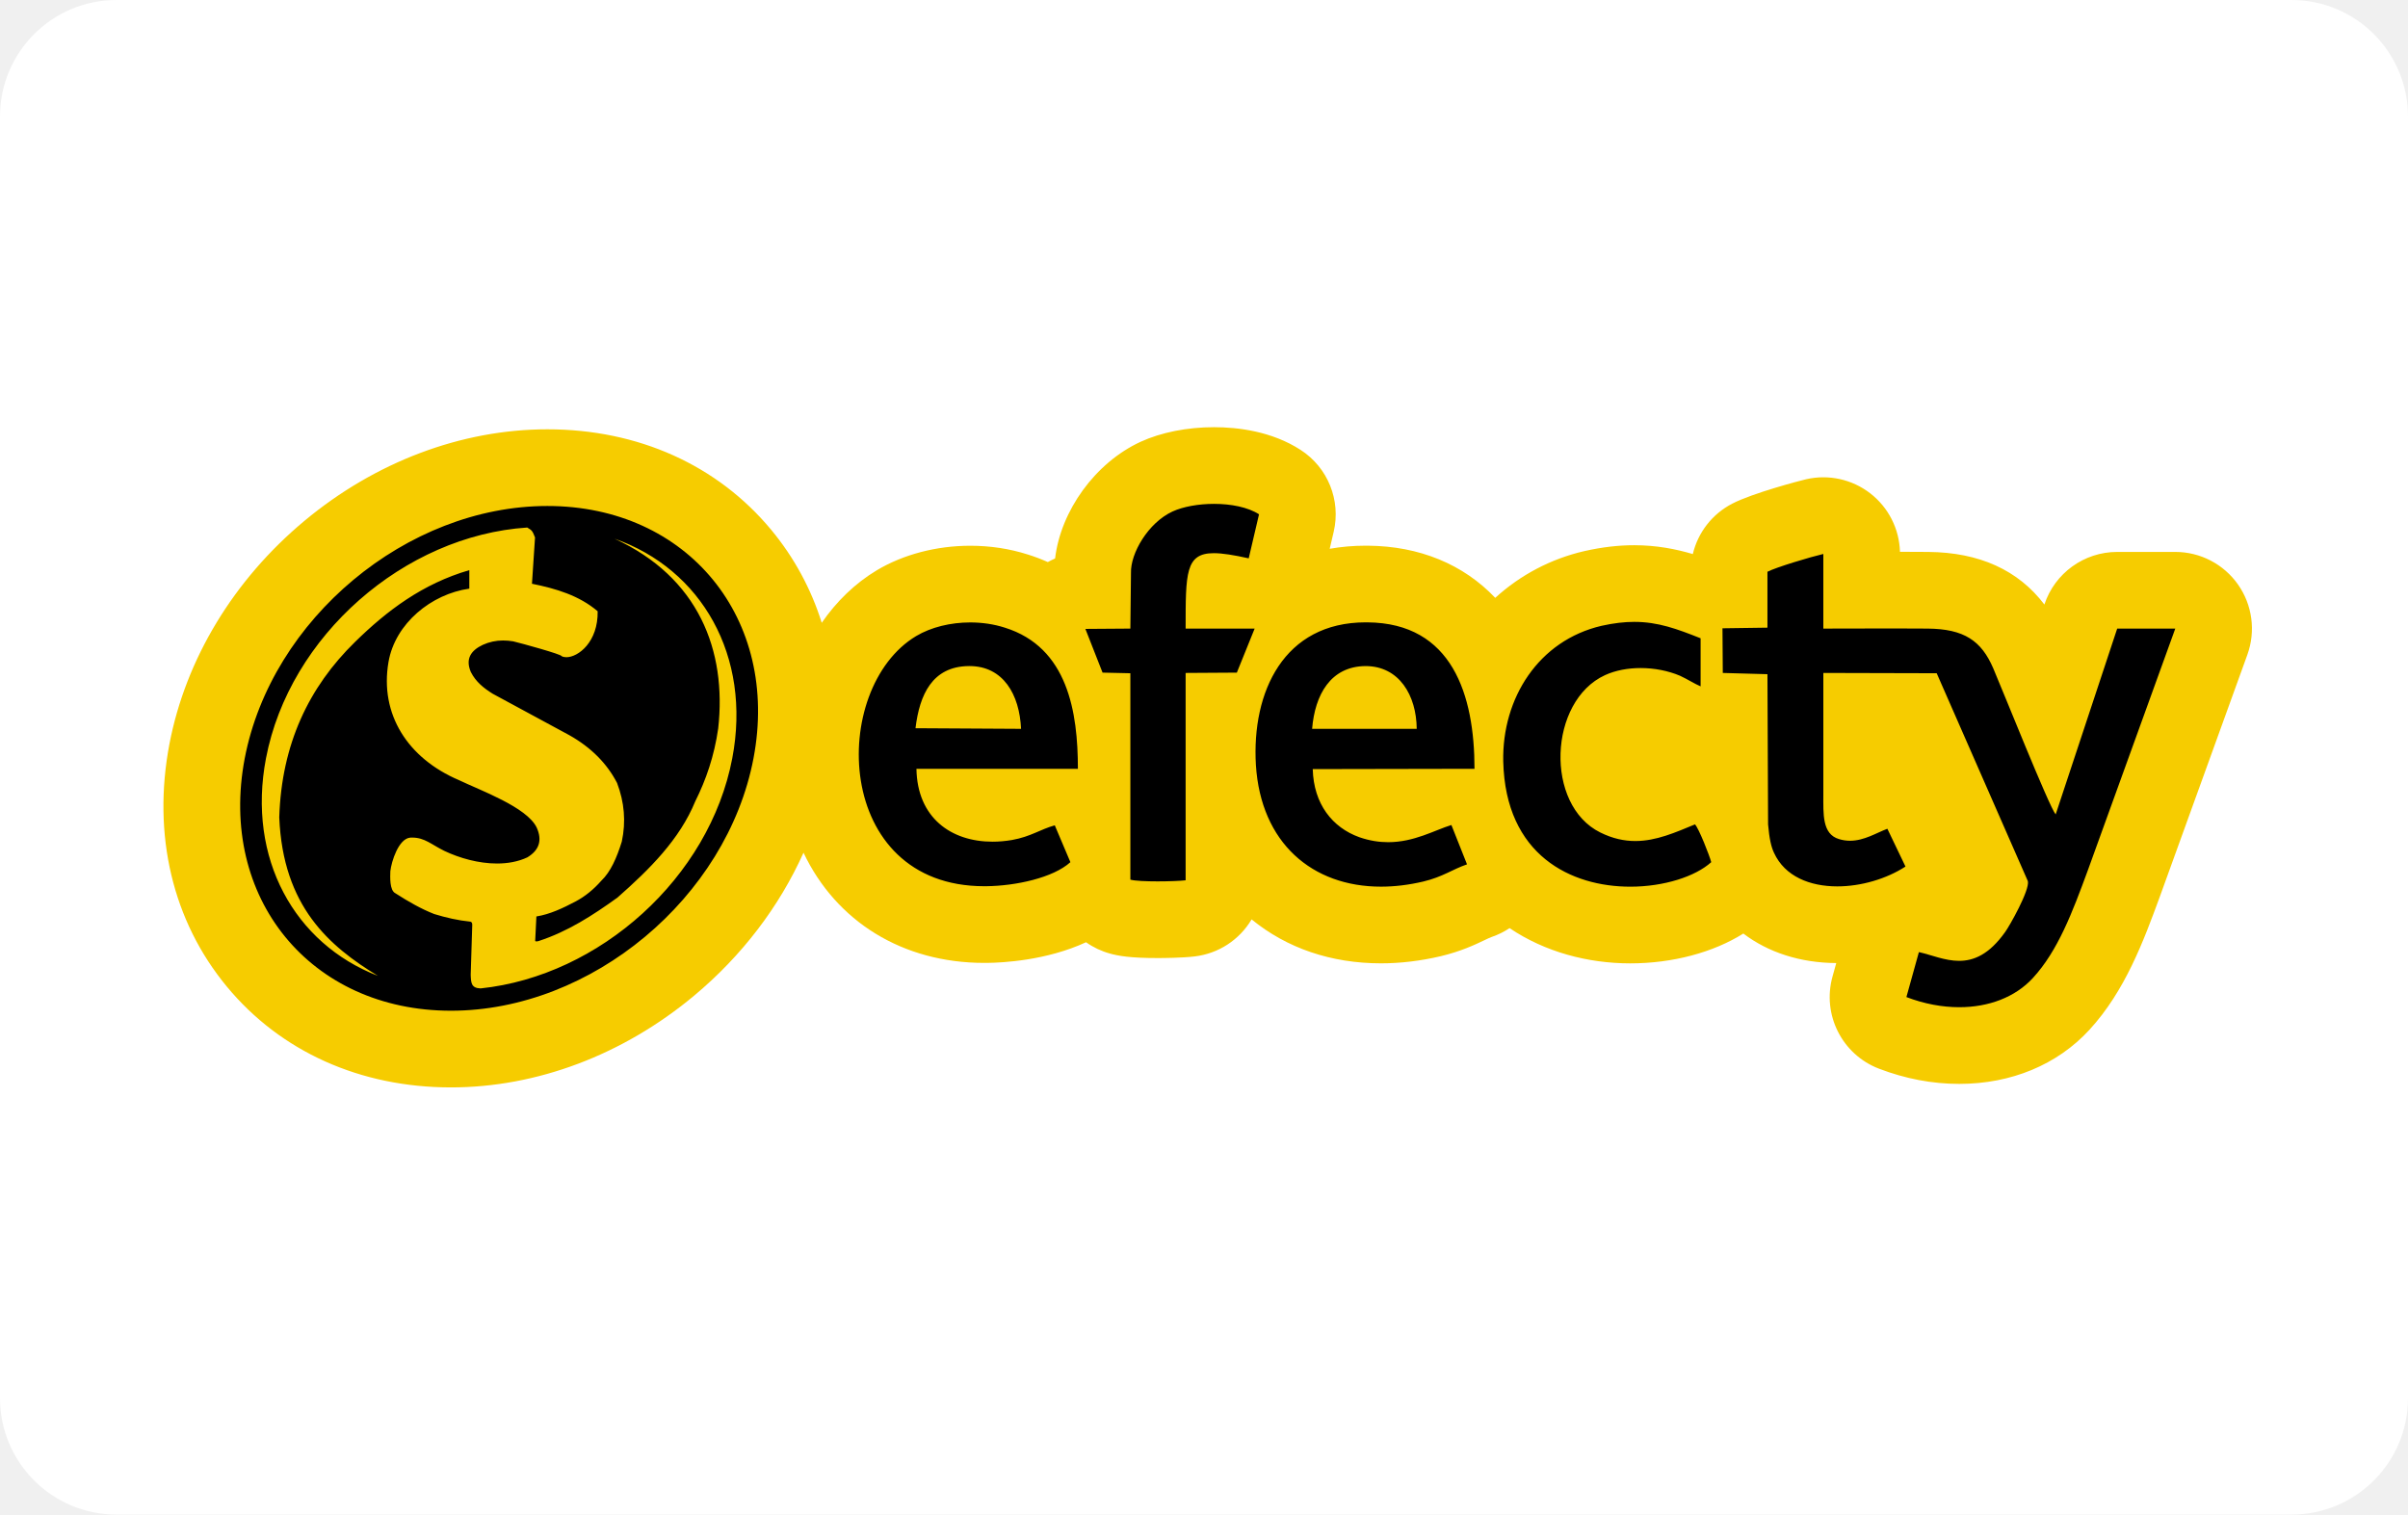
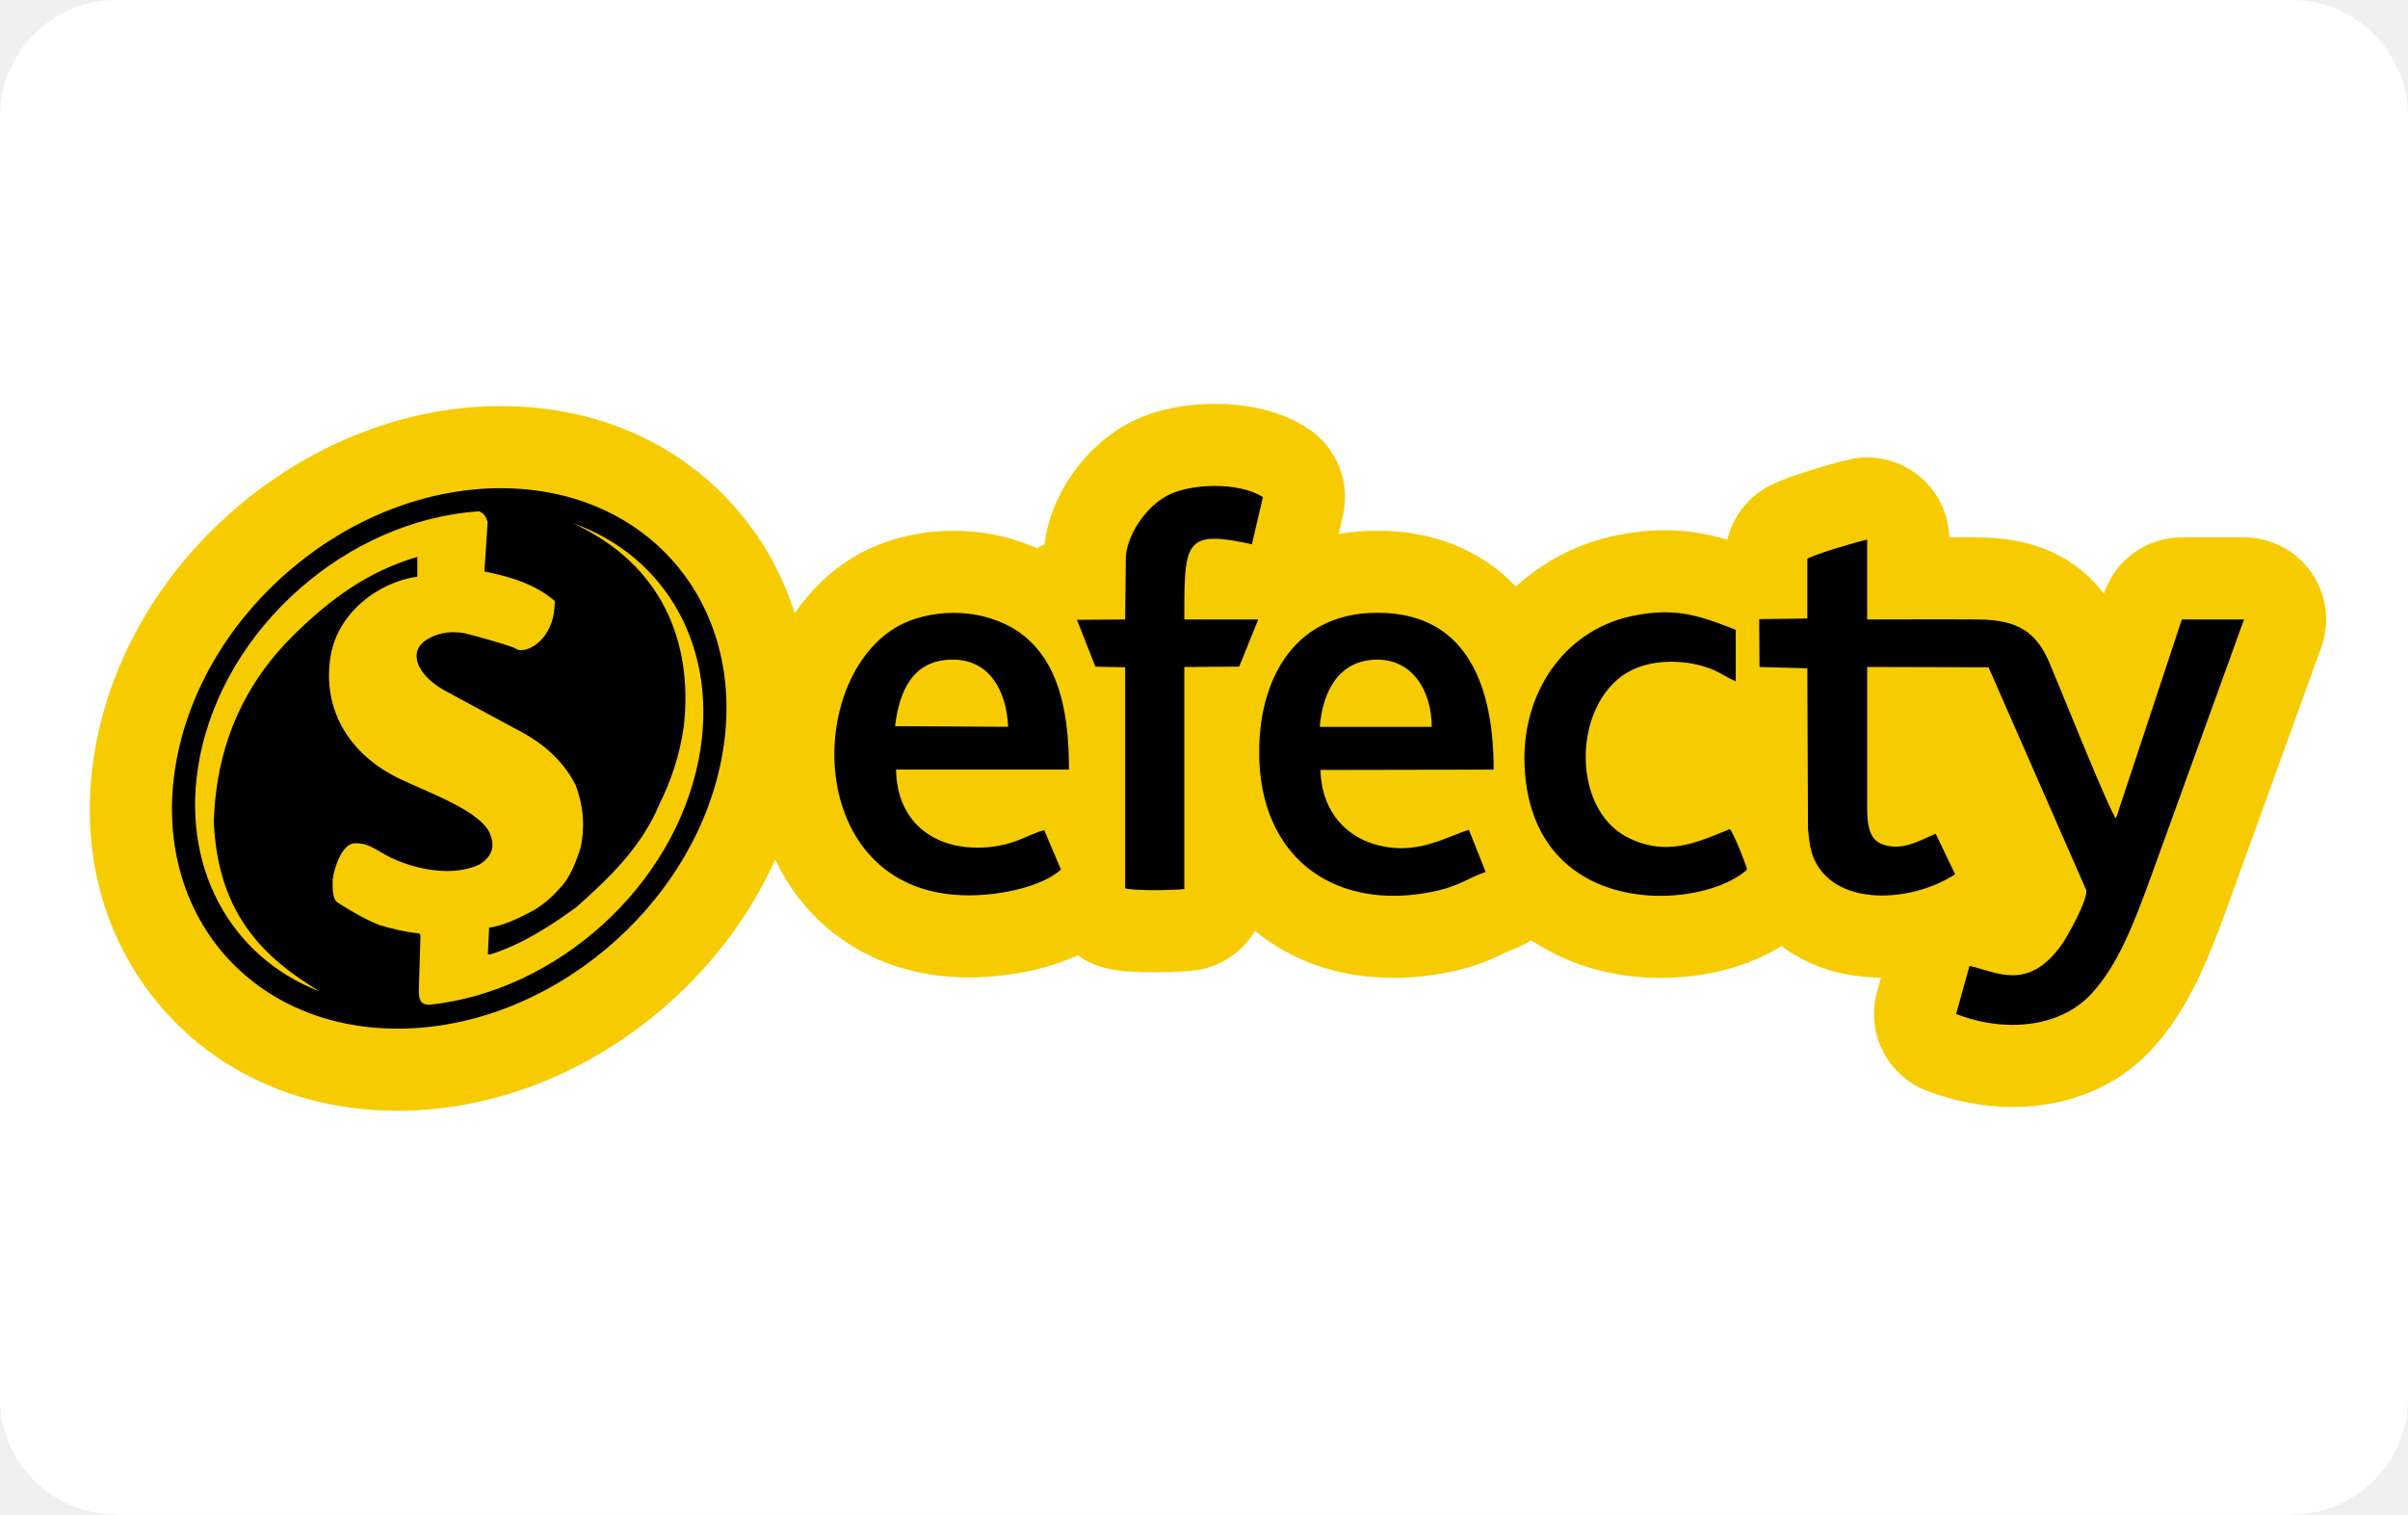
<svg xmlns="http://www.w3.org/2000/svg" viewBox="0 0 124 78">
  <rect width="124" height="78" rx="6" fill="#ffffff" />
-   <svg x="7" y="22" width="110" height="34" viewBox="-2.3 0 428.296 134.42" preserveAspectRatio="xMidYMid meet">
+   <svg x="4" y="18" width="116" height="42" viewBox="-2.3 0 428.296 134.42" preserveAspectRatio="xMidYMid meet">
    <path d="M222.16 41.004h.006M213.892 0c-5.462 0-10.774 1.056-14.958 2.975-9.26 4.274-16.258 14.062-17.4 23.755-.506.218-1 .462-1.48.731a37.003 37.003 0 0 0-4.051-1.533c-3.717-1.188-7.668-1.79-11.745-1.79-6.875 0-13.63 1.772-19.018 4.99-4.43 2.657-8.209 6.338-11.217 10.697a55.497 55.497 0 0 0-10.248-18.883C112.829 7.716 96.635.431 78.174.431c-17.486 0-35.064 6.628-49.497 18.664C14.285 31.099 4.536 47.219 1.225 64.486c-3.525 18.501.628 36.045 11.69 49.416 10.949 13.231 27.154 20.518 45.632 20.518 17.476 0 35.048-6.628 49.481-18.664 9.747-8.129 17.361-18.144 22.286-29.121 6.645 14.011 20.173 22.436 36.798 22.436.211 0 .416-.001.627-.003 3.131-.033 12.059-.484 20.095-4.203a15.59 15.59 0 0 0 4.863 2.304c1.719.475 4.084.915 9.701.915 1.129 0 5.014-.024 7.579-.333a15.6 15.6 0 0 0 11.562-7.539c7.162 5.863 16.211 8.947 26.338 8.947 3.974 0 8.074-.49 12.188-1.457 4.073-.972 6.921-2.326 8.807-3.222.663-.315 1.234-.587 1.563-.699a15.583 15.583 0 0 0 3.624-1.79c7.205 4.862 15.932 7.175 24.57 7.175 8.625 0 16.88-2.218 23.022-6.071 5.042 3.831 11.577 5.969 18.917 6.008l-.764 2.749c-2.153 7.753 1.94 15.874 9.455 18.753 5.366 2.057 10.863 3.1 16.341 3.1 10.573 0 19.982-3.905 26.493-10.997 7.299-7.934 11.041-18.121 14.344-27.109.009-.024.019-.049.027-.074l17.801-49.209a15.614 15.614 0 0 0-1.9-14.277 15.612 15.612 0 0 0-12.779-6.644h-11.825A15.61 15.61 0 0 0 382.942 36.1l-.001.004c-5.34-7.021-13.257-10.616-23.633-10.708-1.917-.017-3.84-.024-5.769-.027a15.612 15.612 0 0 0-19.12-14.767c-1.223.283-10.853 2.804-15.037 4.969a15.614 15.614 0 0 0-8.018 10.26c-3.468-1.028-7.403-1.801-11.922-1.801-3.238 0-6.53.385-10.063 1.176-.04.009-.081.019-.122.027a40.373 40.373 0 0 0-18.116 9.512c-6.478-6.824-15.438-10.541-25.917-10.618l-.447-.002c-2.529 0-4.98.212-7.338.631l.811-3.458a15.612 15.612 0 0 0-6.718-16.664C225.618.803 218.675 0 213.892 0z" fill="#f6cc00" />
    <path d="M213.89 15.611c3.44 0 6.899.663 9.16 2.126l-2.099 8.964c-3.024-.67-5.338-1.05-7.105-1.05-5.777-.001-5.738 4.061-5.738 15.354h14.051l-3.624 8.965-10.427.066v42.216c-1.047.126-3.394.221-5.71.221-2.325 0-4.62-.096-5.543-.351V50.097l-5.659-.127-3.496-8.9 9.155-.066.127-11.317c-.127-4.002 3.497-10.233 8.456-12.522 2.185-1.001 5.311-1.554 8.452-1.554m-135.72.431c28.584 0 47.372 22.986 41.959 51.383-5.413 28.398-33.001 51.383-61.585 51.383-28.616 0-47.402-22.985-41.991-51.383 5.444-28.397 33.001-51.383 61.617-51.383m-34.494 95.675c-9.891-6.035-19.346-14.09-20.094-32.285.466-14.868 6.003-26.501 15.427-35.708 6.501-6.376 13.749-11.851 23.266-14.619v3.764c-7.713 1.087-15.085 7.058-16.453 14.93-1.835 10.668 3.95 19.625 14.307 24.043 4.324 2.082 13.872 5.503 15.864 9.673 1.15 2.551.559 4.571-1.898 6.066-1.881.883-4.002 1.254-6.178 1.254-3.725 0-7.608-1.089-10.71-2.562-2.664-1.303-4.003-2.717-6.565-2.717a7.89 7.89 0 0 0-.402.011c-2.364.217-3.826 4.852-4.043 6.844-.032 1.088-.186 3.886 1.026 4.479 2.644 1.711 5.288 3.203 7.9 4.229 2.426.746 4.883 1.308 7.372 1.555.218.062.405.217.374.716-.094 3.358-.218 6.75-.312 10.107.064 1.619.094 2.709 2.022 2.769 24.262-2.55 46.593-22.55 51.228-46.842 3.982-20.84-6.282-38.537-23.982-44.728 17.107 7.84 22.893 22.769 21.121 38.631-.809 5.66-2.488 10.483-4.665 14.837-3.205 7.807-9.301 13.84-15.833 19.596-5.039 3.638-10.203 6.965-16.081 8.864-.143.035-.275.071-.404.071a.55.55 0 0 1-.279-.071c.093-1.681.155-3.328.248-5.008 2.737-.435 5.38-1.681 8.025-3.078 1.865-.997 3.608-2.396 5.194-4.2 1.897-1.805 3.142-4.666 4.168-7.964.87-4.042.528-8.023-.965-11.942-2.052-3.951-5.256-7.217-9.734-9.735-5.195-2.799-10.39-5.63-15.584-8.429-1.803-1.121-3.452-2.428-4.448-4.417-1.15-2.674 0-4.385 2.426-5.535a9.863 9.863 0 0 1 4.154-.89c.676 0 1.355.062 2.037.174 1.71.404 9.953 2.675 9.858 3.017.272.144.602.216.971.216 2.418 0 6.479-3.101 6.371-9.36-3.765-3.203-8.43-4.603-13.375-5.599.218-3.142.404-6.284.623-9.424-.529-1.339-.592-1.432-1.587-2.023-25.041 1.65-48.431 22.055-53.189 46.998-3.889 20.373 5.815 37.728 22.799 44.292m294.26-85.907v15.194c4.789 0 9.521-.028 14.217-.028 2.348 0 4.687.007 7.018.028 7.438.066 10.938 2.48 13.353 8.077 1.78 4.13 11.444 28.354 12.715 29.753l12.524-37.831h11.825l-17.801 49.21c-3.179 8.65-6.104 16.405-11.19 21.935-3.614 3.936-9.027 5.944-14.994 5.944-3.48 0-7.147-.683-10.755-2.065l2.543-9.155c2.543.565 5.287 1.781 8.187 1.781 2.974 0 6.11-1.279 9.361-5.851.89-1.206 5.023-8.518 4.642-10.36l-18.565-42.346-23.078-.061v24.73c0 4.007-.254 8.078 3.18 9.093a7.519 7.519 0 0 0 2.251.343c2.903 0 5.416-1.628 7.604-2.442l3.687 7.694c-3.877 2.516-9.046 4.04-13.884 4.04-5.556 0-10.673-2.011-12.883-6.838-.571-1.206-.952-2.859-1.206-5.785l-.129-30.581-9.091-.253-.063-9.093 9.154-.128v-11.38c1.839-.953 8.897-3.052 11.378-3.625m-38.492 13.828c4.874 0 8.727 1.446 13.506 3.34v9.79c-1.336-.572-2.542-1.396-4.196-2.162-2.414-1.025-5.238-1.568-8.019-1.568-2.57 0-5.104.464-7.239 1.44-11.509 5.276-12.336 26.448-.955 32.044 2.518 1.249 4.87 1.735 7.119 1.735 4.28 0 8.187-1.763 12.146-3.389.763.761 2.987 6.422 3.307 7.693-3.22 2.918-9.613 4.992-16.482 4.992-11.99 0-25.417-6.327-25.862-25.528-.254-12.843 7.186-24.604 20.027-27.59 2.477-.554 4.648-.797 6.648-.797m-54.666.095c.11 0 .222 0 .333.002 17.294.127 21.808 14.814 21.808 29.817l-32.934.064c.19 7.118 4.006 11.889 9.474 13.86 2.108.73 4.062 1.017 5.88 1.017 5.313 0 9.466-2.455 12.876-3.497l3.18 8.009c-2.989 1.02-4.896 2.543-8.902 3.499-2.978.701-5.862 1.043-8.614 1.043-13.986 0-24.455-8.872-25.464-24.758-.886-14.905 5.695-29.056 22.363-29.056m-10.92 21.681h21.299c-.063-6.803-3.56-12.778-10.428-12.778-7.12.062-10.299 5.85-10.871 12.778M164.256 39.75c2.405 0 4.817.348 7.042 1.064 12.843 4.007 14.877 17.23 14.877 28.738h-32.87c.165 9.977 7.065 14.84 15.485 14.84 1.293 0 2.623-.115 3.969-.344 3.879-.699 5.723-2.162 8.711-2.987l3.178 7.5c-3.496 3.179-11.126 4.832-17.103 4.895-.146.002-.288.002-.434.002-30.786 0-31.589-40.298-13.871-50.928 3.056-1.822 7.026-2.78 11.016-2.78m10.348 21.664c-.314-6.979-3.615-12.78-10.519-12.78l-.227.002c-7.312.126-9.917 5.784-10.745 12.653z" />
  </svg>
</svg>
